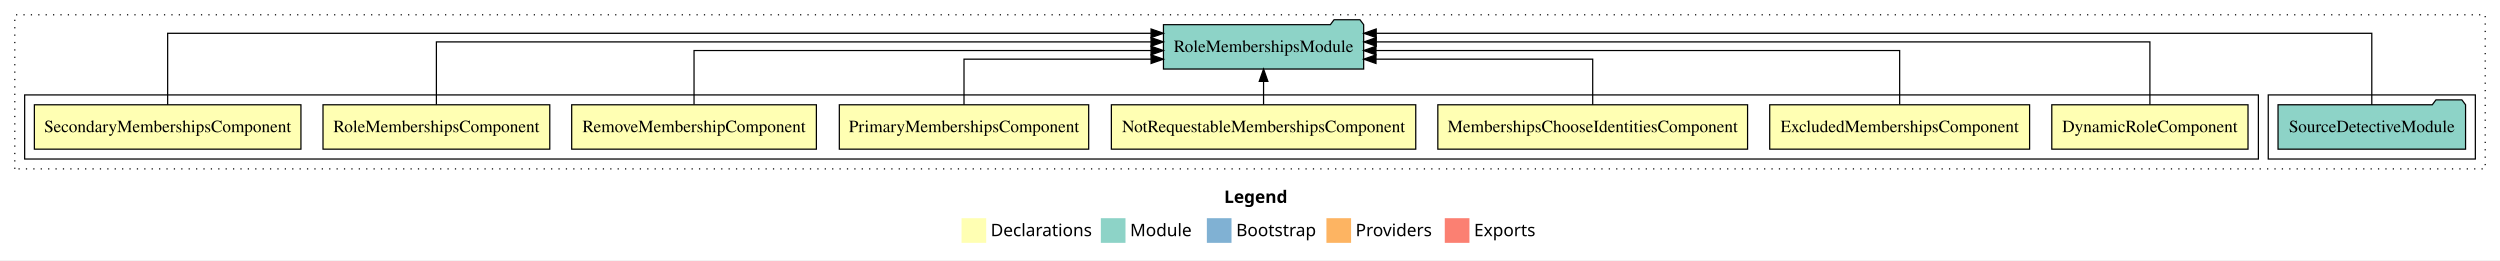
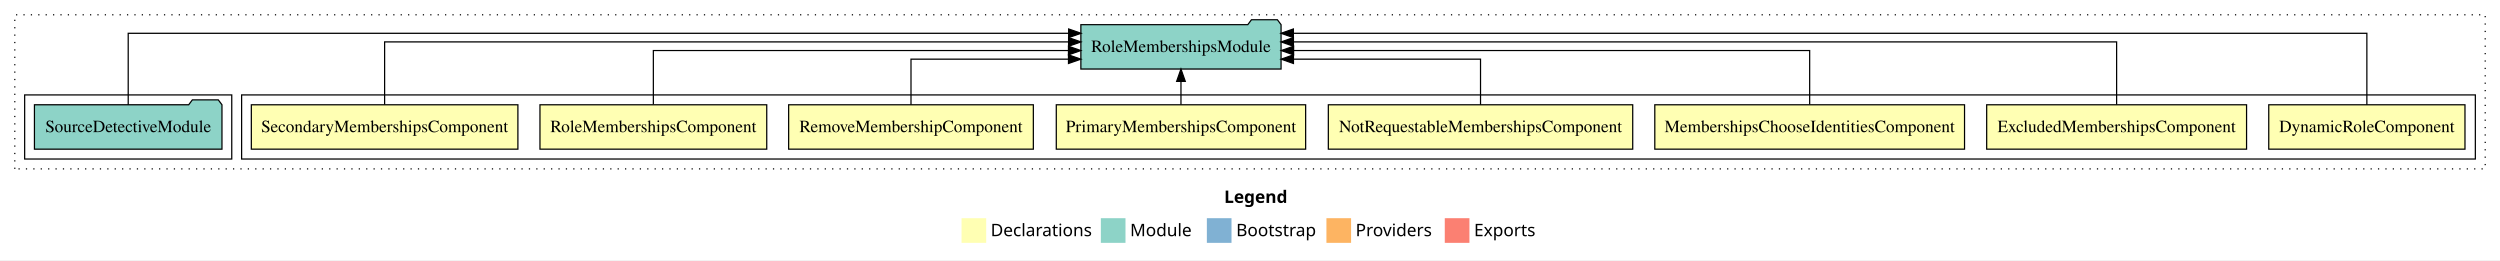
<svg xmlns="http://www.w3.org/2000/svg" width="2028pt" height="211pt" viewBox="0.00 0.00 2028.00 211.00">
  <g id="graph0" class="graph" transform="scale(1 1) rotate(0) translate(4 207)">
    <polygon fill="white" stroke="transparent" points="-4,4 -4,-207 2024,-207 2024,4 -4,4" />
    <text text-anchor="start" x="989.01" y="-42.4" font-family="Times-12" font-weight="bold" font-size="14.00">Legend</text>
    <polygon fill="#ffffb3" stroke="transparent" points="776,-10 776,-30 796,-30 796,-10 776,-10" />
    <text text-anchor="start" x="799.63" y="-15.4" font-family="Times-12" font-size="14.00">  Declarations</text>
    <polygon fill="#8dd3c7" stroke="transparent" points="889,-10 889,-30 909,-30 909,-10 889,-10" />
    <text text-anchor="start" x="912.73" y="-15.4" font-family="Times-12" font-size="14.00">  Module</text>
    <polygon fill="#80b1d3" stroke="transparent" points="975,-10 975,-30 995,-30 995,-10 975,-10" />
    <text text-anchor="start" x="998.78" y="-15.4" font-family="Times-12" font-size="14.00">  Bootstrap</text>
    <polygon fill="#fdb462" stroke="transparent" points="1072,-10 1072,-30 1092,-30 1092,-10 1072,-10" />
    <text text-anchor="start" x="1095.67" y="-15.4" font-family="Times-12" font-size="14.00">  Providers</text>
    <polygon fill="#fb8072" stroke="transparent" points="1168,-10 1168,-30 1188,-30 1188,-10 1168,-10" />
    <text text-anchor="start" x="1191.73" y="-15.4" font-family="Times-12" font-size="14.00">  Exports</text>
    <g id="clust1" class="cluster">
      <polygon fill="none" stroke="black" stroke-dasharray="1,5" points="8,-70 8,-195 2012,-195 2012,-70 8,-70" />
    </g>
+     <g id="clust2" class="cluster">
+       <polygon fill="none" stroke="black" points="192,-78 192,-130 2004,-130 2004,-78 192,-78" />
+     </g>
    <g id="clust11" class="cluster">
-       <polygon fill="none" stroke="black" points="1836,-78 1836,-130 2004,-130 2004,-78 1836,-78" />
-     </g>
-     <g id="clust2" class="cluster">
-       <polygon fill="none" stroke="black" points="16,-78 16,-130 1828,-130 1828,-78 16,-78" />
+       <polygon fill="none" stroke="black" points="16,-78 16,-130 184,-130 184,-78 16,-78" />
    </g>
    <g id="node1" class="node">
-       <polygon fill="#ffffb3" stroke="black" points="1819.59,-122 1660.41,-122 1660.41,-86 1819.59,-86 1819.59,-122" />
-       <text text-anchor="middle" x="1740" y="-99.8" font-family="Times,serif" font-size="14.00">DynamicRoleComponent</text>
+       <polygon fill="#ffffb3" stroke="black" points="1995.59,-122 1836.41,-122 1836.41,-86 1995.59,-86 1995.59,-122" />
+       <text text-anchor="middle" x="1916" y="-99.8" font-family="Times,serif" font-size="14.00">DynamicRoleComponent</text>
    </g>
    <g id="node9" class="node">
-       <polygon fill="#8dd3c7" stroke="black" points="1102.2,-187 1099.2,-191 1078.2,-191 1075.2,-187 939.8,-187 939.8,-151 1102.2,-151 1102.2,-187" />
-       <text text-anchor="middle" x="1021" y="-164.8" font-family="Times,serif" font-size="14.00">RoleMembershipsModule</text>
+       <polygon fill="#8dd3c7" stroke="black" points="1035.2,-187 1032.2,-191 1011.2,-191 1008.2,-187 872.8,-187 872.8,-151 1035.2,-151 1035.2,-187" />
+       <text text-anchor="middle" x="954" y="-164.8" font-family="Times,serif" font-size="14.00">RoleMembershipsModule</text>
    </g>
    <g id="edge1" class="edge">
-       <path fill="none" stroke="black" d="M1740,-122.13C1740,-142.57 1740,-173 1740,-173 1740,-173 1112.43,-173 1112.43,-173" />
-       <polygon fill="black" stroke="black" points="1112.43,-169.5 1102.43,-173 1112.43,-176.5 1112.43,-169.5" />
+       <path fill="none" stroke="black" d="M1916,-122.01C1916,-144.49 1916,-180 1916,-180 1916,-180 1045.19,-180 1045.19,-180" />
+       <polygon fill="black" stroke="black" points="1045.19,-176.5 1035.19,-180 1045.19,-183.5 1045.19,-176.5" />
    </g>
    <g id="node2" class="node">
-       <polygon fill="#ffffb3" stroke="black" points="1642.41,-122 1431.59,-122 1431.59,-86 1642.41,-86 1642.41,-122" />
-       <text text-anchor="middle" x="1537" y="-99.8" font-family="Times,serif" font-size="14.00">ExcludedMembershipsComponent</text>
+       <polygon fill="#ffffb3" stroke="black" points="1818.41,-122 1607.59,-122 1607.59,-86 1818.41,-86 1818.41,-122" />
+       <text text-anchor="middle" x="1713" y="-99.8" font-family="Times,serif" font-size="14.00">ExcludedMembershipsComponent</text>
    </g>
    <g id="edge2" class="edge">
-       <path fill="none" stroke="black" d="M1537,-122.27C1537,-140.56 1537,-166 1537,-166 1537,-166 1112.19,-166 1112.19,-166" />
-       <polygon fill="black" stroke="black" points="1112.19,-162.5 1102.19,-166 1112.19,-169.5 1112.19,-162.5" />
+       <path fill="none" stroke="black" d="M1713,-122.13C1713,-142.57 1713,-173 1713,-173 1713,-173 1045.23,-173 1045.23,-173" />
+       <polygon fill="black" stroke="black" points="1045.23,-169.5 1035.23,-173 1045.23,-176.5 1045.23,-169.5" />
    </g>
    <g id="node3" class="node">
-       <polygon fill="#ffffb3" stroke="black" points="1413.63,-122 1162.37,-122 1162.37,-86 1413.63,-86 1413.63,-122" />
-       <text text-anchor="middle" x="1288" y="-99.8" font-family="Times,serif" font-size="14.00">MembershipsChooseIdentitiesComponent</text>
+       <polygon fill="#ffffb3" stroke="black" points="1589.63,-122 1338.37,-122 1338.37,-86 1589.63,-86 1589.63,-122" />
+       <text text-anchor="middle" x="1464" y="-99.8" font-family="Times,serif" font-size="14.00">MembershipsChooseIdentitiesComponent</text>
    </g>
    <g id="edge3" class="edge">
-       <path fill="none" stroke="black" d="M1288,-122.01C1288,-138.05 1288,-159 1288,-159 1288,-159 1112.2,-159 1112.2,-159" />
-       <polygon fill="black" stroke="black" points="1112.2,-155.5 1102.2,-159 1112.2,-162.5 1112.2,-155.5" />
+       <path fill="none" stroke="black" d="M1464,-122.27C1464,-140.56 1464,-166 1464,-166 1464,-166 1045.37,-166 1045.37,-166" />
+       <polygon fill="black" stroke="black" points="1045.37,-162.5 1035.37,-166 1045.37,-169.5 1045.37,-162.5" />
    </g>
    <g id="node4" class="node">
-       <polygon fill="#ffffb3" stroke="black" points="1144.46,-122 897.54,-122 897.54,-86 1144.46,-86 1144.46,-122" />
-       <text text-anchor="middle" x="1021" y="-99.8" font-family="Times,serif" font-size="14.00">NotRequestableMembershipsComponent</text>
+       <polygon fill="#ffffb3" stroke="black" points="1320.46,-122 1073.54,-122 1073.54,-86 1320.46,-86 1320.46,-122" />
+       <text text-anchor="middle" x="1197" y="-99.8" font-family="Times,serif" font-size="14.00">NotRequestableMembershipsComponent</text>
    </g>
    <g id="edge4" class="edge">
-       <path fill="none" stroke="black" d="M1021,-122.11C1021,-122.11 1021,-140.99 1021,-140.99" />
-       <polygon fill="black" stroke="black" points="1017.5,-140.99 1021,-150.99 1024.5,-140.99 1017.5,-140.99" />
+       <path fill="none" stroke="black" d="M1197,-122.01C1197,-138.05 1197,-159 1197,-159 1197,-159 1045.25,-159 1045.25,-159" />
+       <polygon fill="black" stroke="black" points="1045.25,-155.5 1035.25,-159 1045.25,-162.5 1045.25,-155.5" />
    </g>
    <g id="node5" class="node">
-       <polygon fill="#ffffb3" stroke="black" points="879.14,-122 676.86,-122 676.86,-86 879.14,-86 879.14,-122" />
-       <text text-anchor="middle" x="778" y="-99.8" font-family="Times,serif" font-size="14.00">PrimaryMembershipsComponent</text>
+       <polygon fill="#ffffb3" stroke="black" points="1055.14,-122 852.86,-122 852.86,-86 1055.14,-86 1055.14,-122" />
+       <text text-anchor="middle" x="954" y="-99.8" font-family="Times,serif" font-size="14.00">PrimaryMembershipsComponent</text>
    </g>
    <g id="edge5" class="edge">
-       <path fill="none" stroke="black" d="M778,-122.01C778,-138.05 778,-159 778,-159 778,-159 929.75,-159 929.75,-159" />
-       <polygon fill="black" stroke="black" points="929.75,-162.5 939.75,-159 929.75,-155.5 929.75,-162.5" />
+       <path fill="none" stroke="black" d="M954,-122.11C954,-122.11 954,-140.99 954,-140.99" />
+       <polygon fill="black" stroke="black" points="950.5,-140.99 954,-150.99 957.5,-140.99 950.5,-140.99" />
    </g>
    <g id="node6" class="node">
-       <polygon fill="#ffffb3" stroke="black" points="658.25,-122 459.75,-122 459.75,-86 658.25,-86 658.25,-122" />
-       <text text-anchor="middle" x="559" y="-99.8" font-family="Times,serif" font-size="14.00">RemoveMembershipComponent</text>
+       <polygon fill="#ffffb3" stroke="black" points="834.25,-122 635.75,-122 635.75,-86 834.25,-86 834.25,-122" />
+       <text text-anchor="middle" x="735" y="-99.8" font-family="Times,serif" font-size="14.00">RemoveMembershipComponent</text>
    </g>
    <g id="edge6" class="edge">
-       <path fill="none" stroke="black" d="M559,-122.27C559,-140.56 559,-166 559,-166 559,-166 929.73,-166 929.73,-166" />
-       <polygon fill="black" stroke="black" points="929.73,-169.5 939.73,-166 929.73,-162.5 929.73,-169.5" />
+       <path fill="none" stroke="black" d="M735,-122.01C735,-138.05 735,-159 735,-159 735,-159 862.76,-159 862.76,-159" />
+       <polygon fill="black" stroke="black" points="862.76,-162.5 872.76,-159 862.76,-155.5 862.76,-162.5" />
    </g>
    <g id="node7" class="node">
-       <polygon fill="#ffffb3" stroke="black" points="441.98,-122 258.02,-122 258.02,-86 441.98,-86 441.98,-122" />
-       <text text-anchor="middle" x="350" y="-99.8" font-family="Times,serif" font-size="14.00">RoleMembershipsComponent</text>
+       <polygon fill="#ffffb3" stroke="black" points="617.98,-122 434.02,-122 434.02,-86 617.98,-86 617.98,-122" />
+       <text text-anchor="middle" x="526" y="-99.8" font-family="Times,serif" font-size="14.00">RoleMembershipsComponent</text>
    </g>
    <g id="edge7" class="edge">
-       <path fill="none" stroke="black" d="M350,-122.13C350,-142.57 350,-173 350,-173 350,-173 929.73,-173 929.73,-173" />
-       <polygon fill="black" stroke="black" points="929.73,-176.5 939.73,-173 929.73,-169.5 929.73,-176.5" />
+       <path fill="none" stroke="black" d="M526,-122.27C526,-140.56 526,-166 526,-166 526,-166 862.74,-166 862.74,-166" />
+       <polygon fill="black" stroke="black" points="862.74,-169.5 872.74,-166 862.74,-162.5 862.74,-169.5" />
    </g>
    <g id="node8" class="node">
-       <polygon fill="#ffffb3" stroke="black" points="240.12,-122 23.88,-122 23.88,-86 240.12,-86 240.12,-122" />
-       <text text-anchor="middle" x="132" y="-99.8" font-family="Times,serif" font-size="14.00">SecondaryMembershipsComponent</text>
+       <polygon fill="#ffffb3" stroke="black" points="416.12,-122 199.88,-122 199.88,-86 416.12,-86 416.12,-122" />
+       <text text-anchor="middle" x="308" y="-99.8" font-family="Times,serif" font-size="14.00">SecondaryMembershipsComponent</text>
    </g>
    <g id="edge8" class="edge">
-       <path fill="none" stroke="black" d="M132,-122.01C132,-144.49 132,-180 132,-180 132,-180 929.75,-180 929.75,-180" />
-       <polygon fill="black" stroke="black" points="929.75,-183.5 939.75,-180 929.75,-176.5 929.75,-183.5" />
+       <path fill="none" stroke="black" d="M308,-122.13C308,-142.57 308,-173 308,-173 308,-173 862.84,-173 862.84,-173" />
+       <polygon fill="black" stroke="black" points="862.84,-176.5 872.84,-173 862.84,-169.5 862.84,-176.5" />
    </g>
    <g id="node10" class="node">
-       <polygon fill="#8dd3c7" stroke="black" points="1996.06,-122 1993.06,-126 1972.06,-126 1969.06,-122 1843.94,-122 1843.94,-86 1996.06,-86 1996.06,-122" />
-       <text text-anchor="middle" x="1920" y="-99.8" font-family="Times,serif" font-size="14.00">SourceDetectiveModule</text>
+       <polygon fill="#8dd3c7" stroke="black" points="176.06,-122 173.06,-126 152.06,-126 149.06,-122 23.94,-122 23.94,-86 176.06,-86 176.06,-122" />
+       <text text-anchor="middle" x="100" y="-99.8" font-family="Times,serif" font-size="14.00">SourceDetectiveModule</text>
    </g>
    <g id="edge9" class="edge">
-       <path fill="none" stroke="black" d="M1920,-122.01C1920,-144.49 1920,-180 1920,-180 1920,-180 1112.37,-180 1112.37,-180" />
-       <polygon fill="black" stroke="black" points="1112.37,-176.5 1102.37,-180 1112.37,-183.5 1112.37,-176.5" />
+       <path fill="none" stroke="black" d="M100,-122.01C100,-144.49 100,-180 100,-180 100,-180 862.89,-180 862.89,-180" />
+       <polygon fill="black" stroke="black" points="862.89,-183.5 872.89,-180 862.89,-176.5 862.89,-183.5" />
    </g>
  </g>
</svg>
